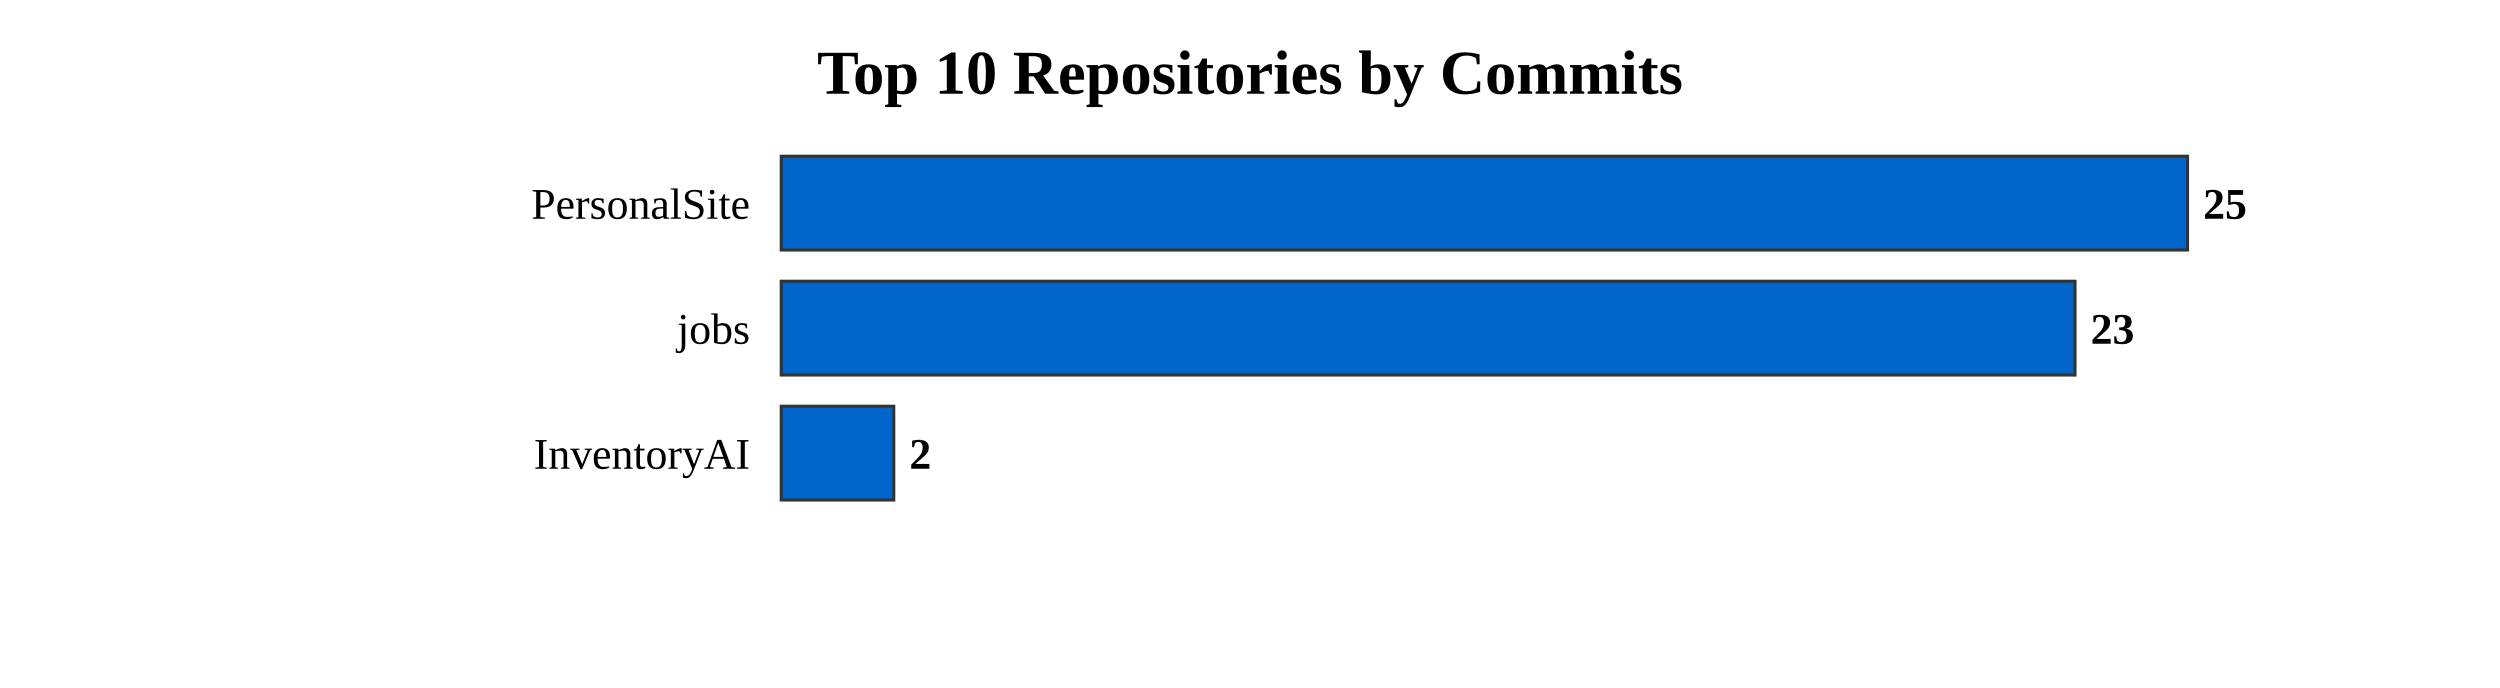
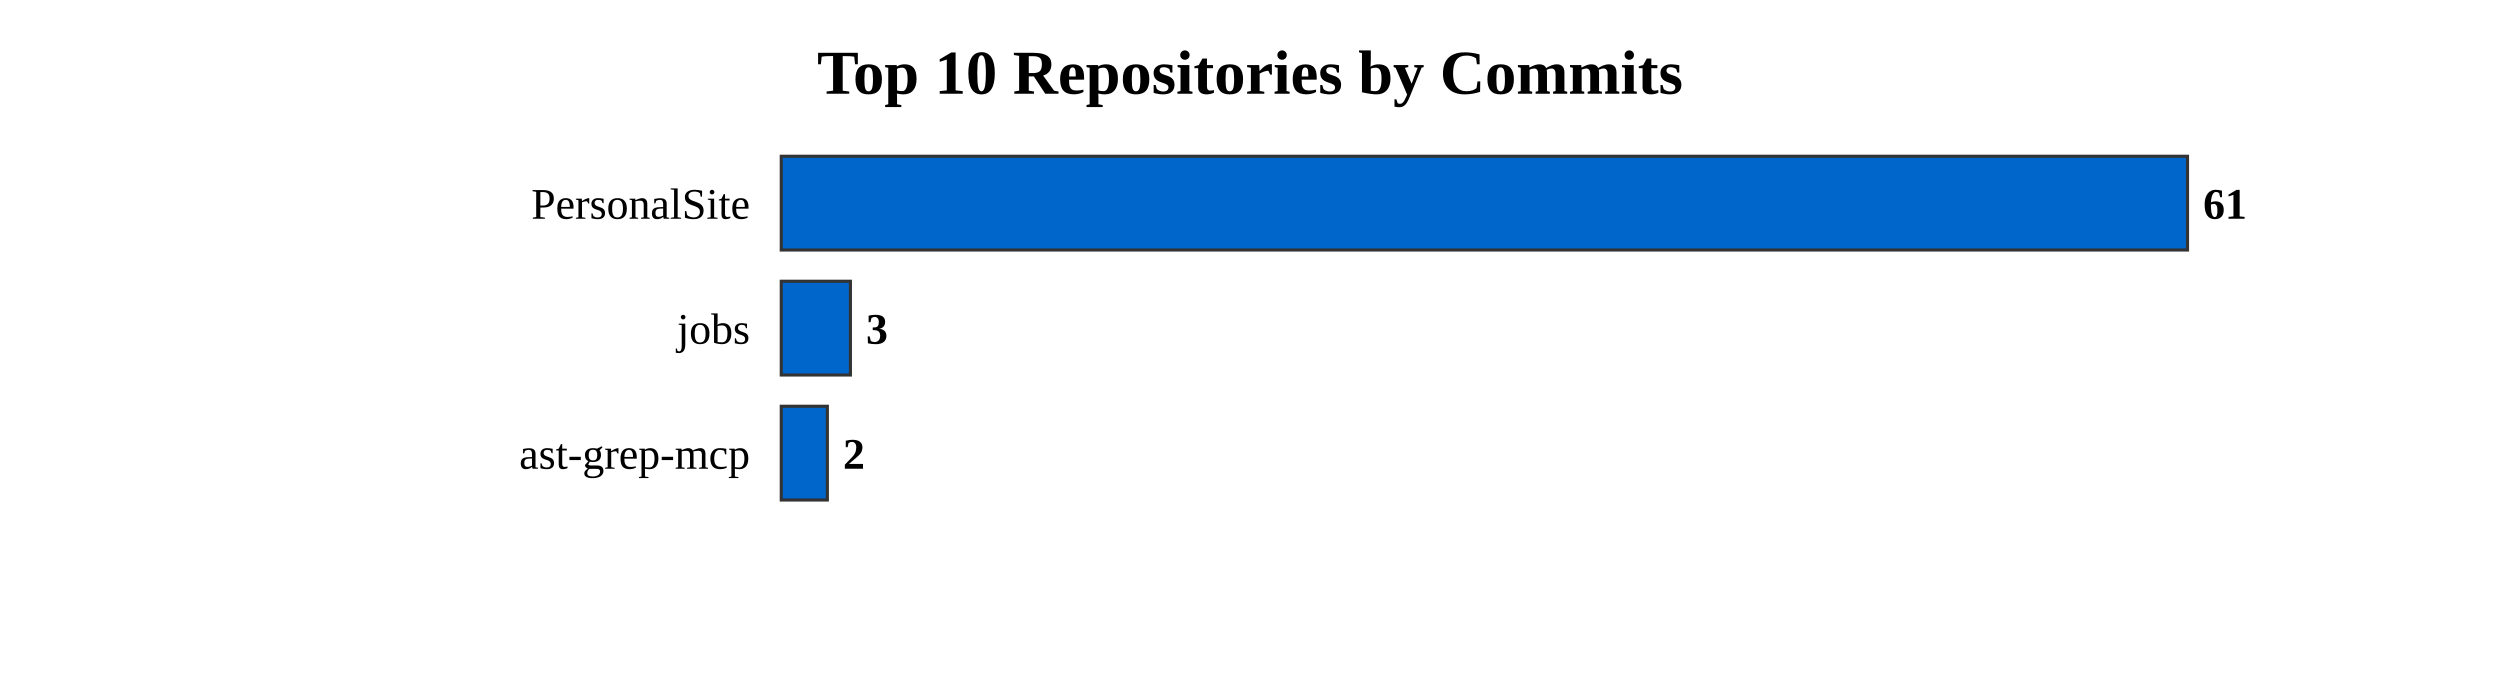
<svg xmlns="http://www.w3.org/2000/svg" width="800" height="220">
  <text x="400.0" y="30" text-anchor="middle" font-size="20" font-weight="bold">Top 10 Repositories by Commits</text>
  <rect x="250" y="50" width="450.0" height="30" fill="#0066cc" stroke="#333" stroke-width="1" />
  <text x="240" y="70.0" text-anchor="end" font-size="14">PersonalSite</text>
-   <text x="705.0" y="70.0" font-size="14" font-weight="bold">25</text>
-   <rect x="250" y="90" width="414.0" height="30" fill="#0066cc" stroke="#333" stroke-width="1" />
+   <text x="705.0" y="70.0" font-size="14" font-weight="bold">61</text>
+   <rect x="250" y="90" width="22.131" height="30" fill="#0066cc" stroke="#333" stroke-width="1" />
  <text x="240" y="110.0" text-anchor="end" font-size="14">jobs</text>
-   <text x="669.0" y="110.0" font-size="14" font-weight="bold">23</text>
-   <rect x="250" y="130" width="36.0" height="30" fill="#0066cc" stroke="#333" stroke-width="1" />
-   <text x="240" y="150.0" text-anchor="end" font-size="14">InventoryAI</text>
-   <text x="291.0" y="150.0" font-size="14" font-weight="bold">2</text>
+   <text x="277.131" y="110.0" font-size="14" font-weight="bold">3</text>
+   <rect x="250" y="130" width="14.754" height="30" fill="#0066cc" stroke="#333" stroke-width="1" />
+   <text x="240" y="150.0" text-anchor="end" font-size="14">ast-grep-mcp</text>
+   <text x="269.754" y="150.0" font-size="14" font-weight="bold">2</text>
</svg>
